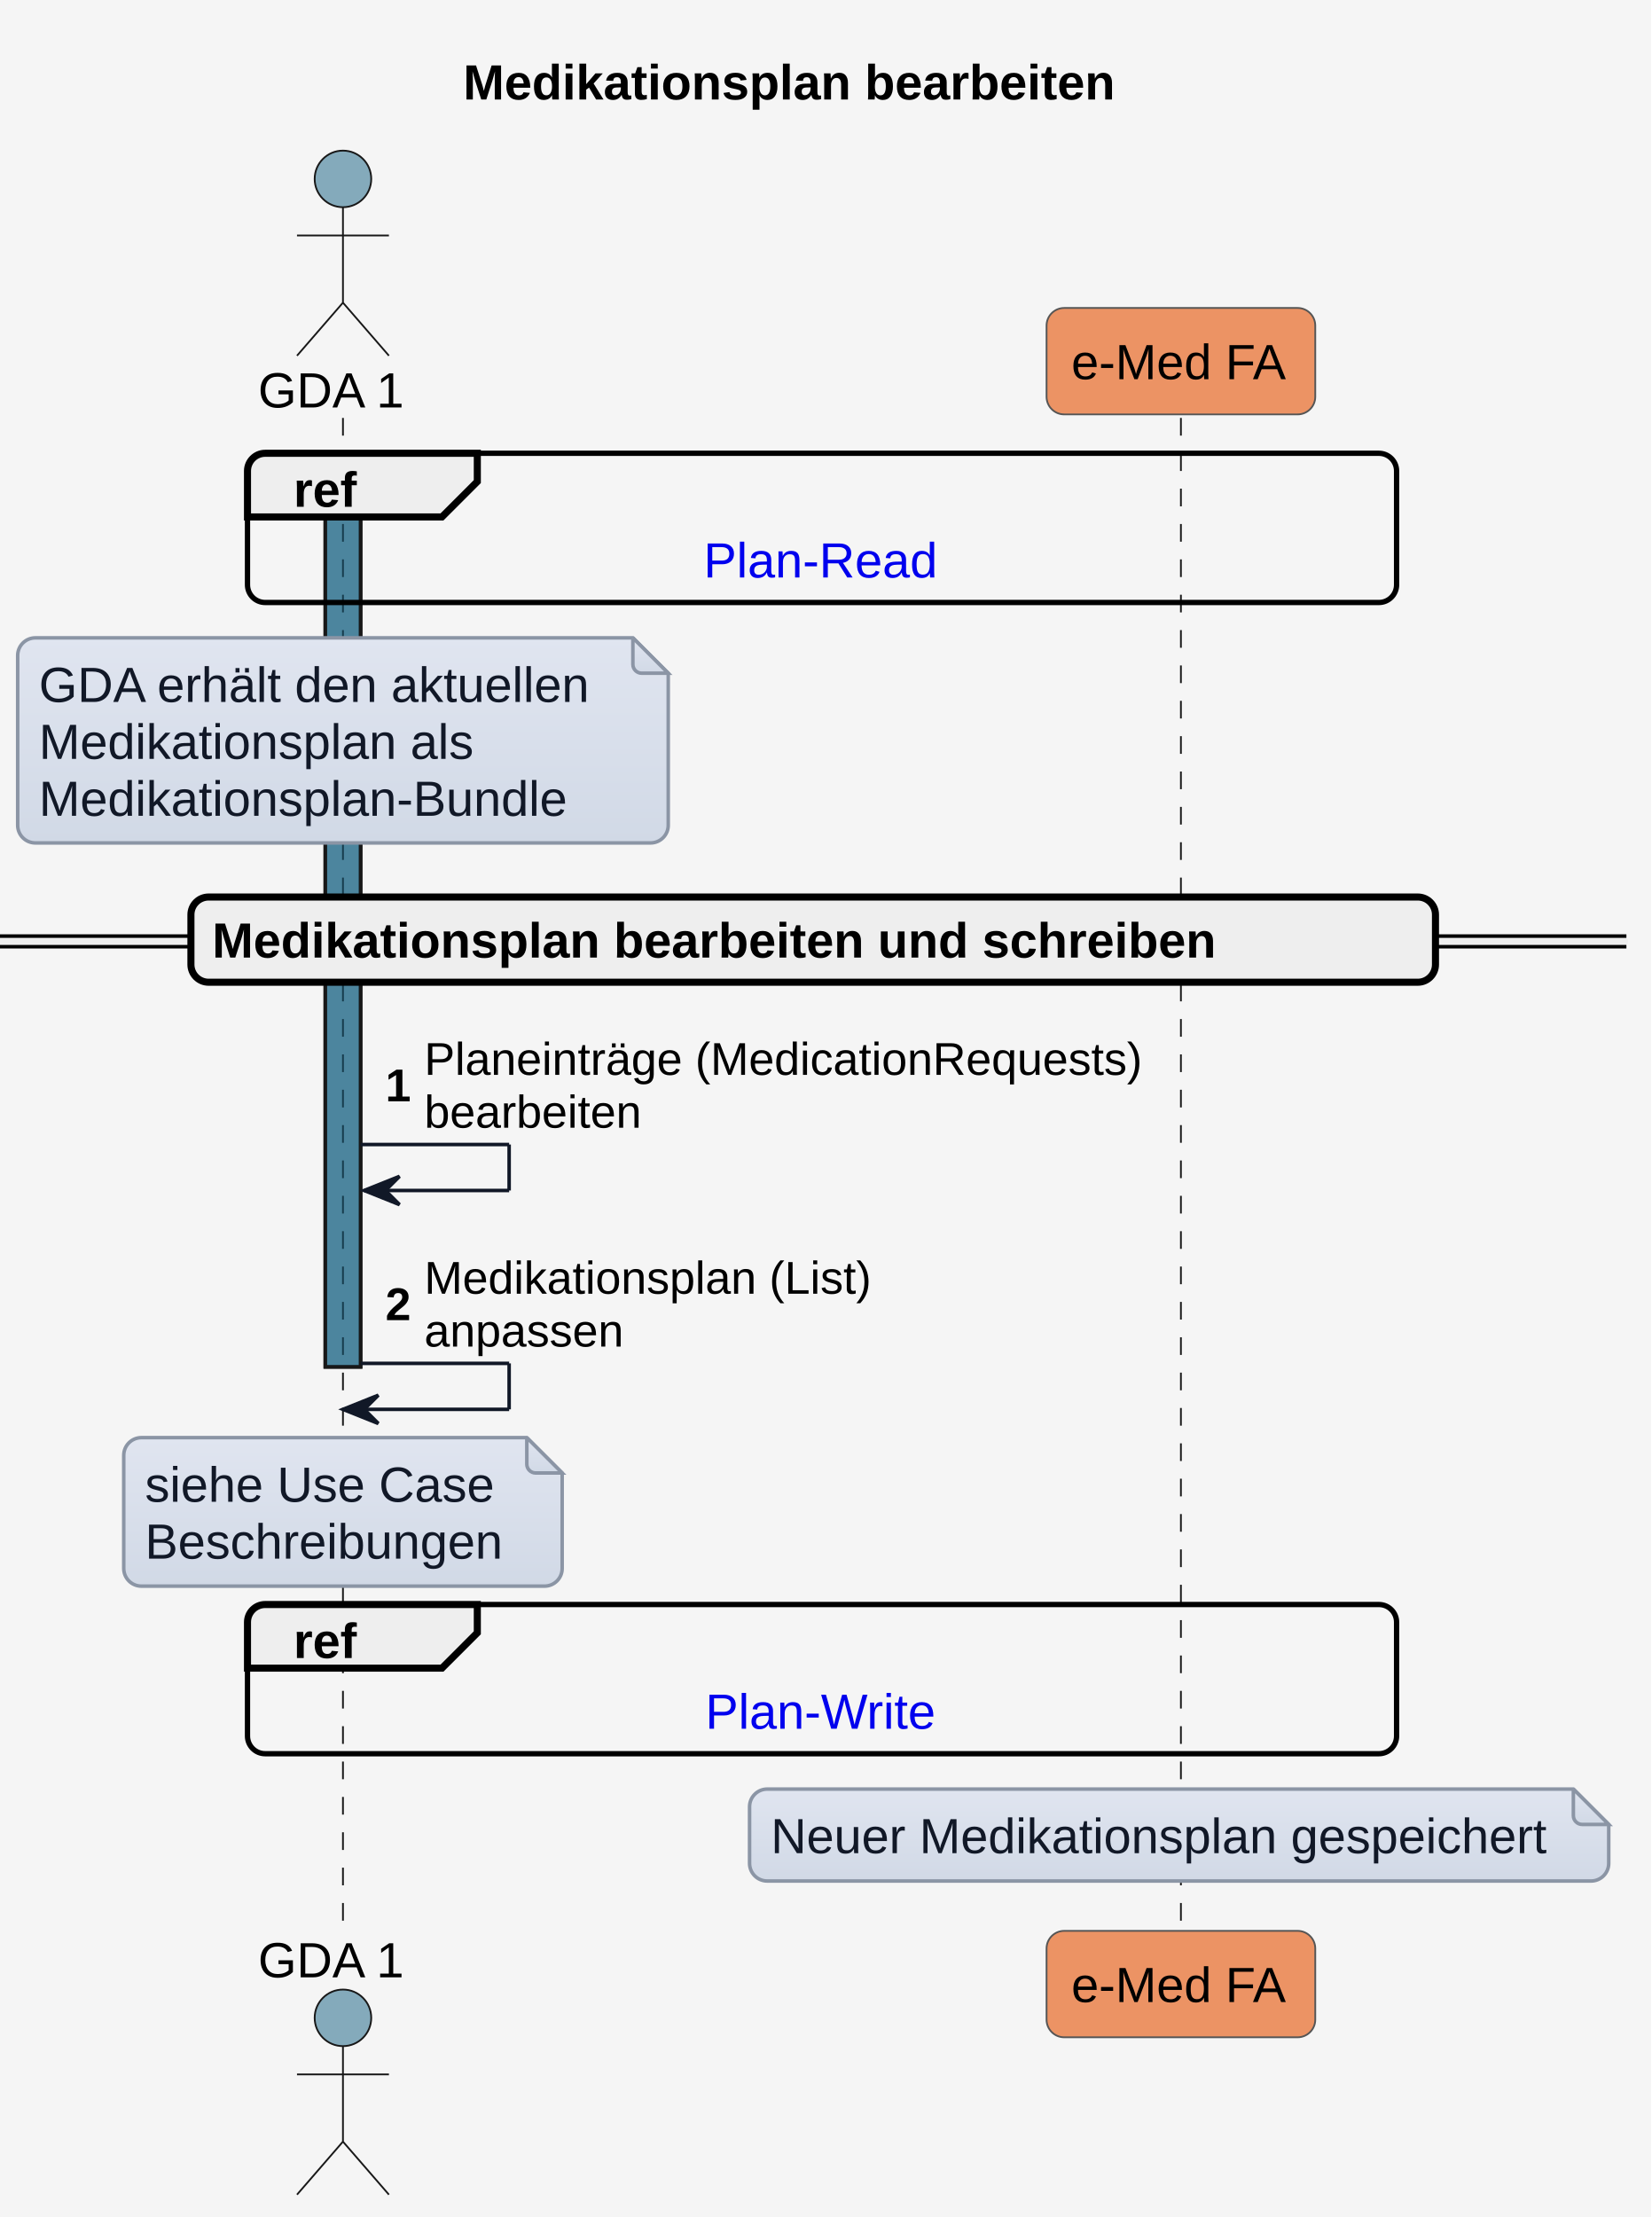
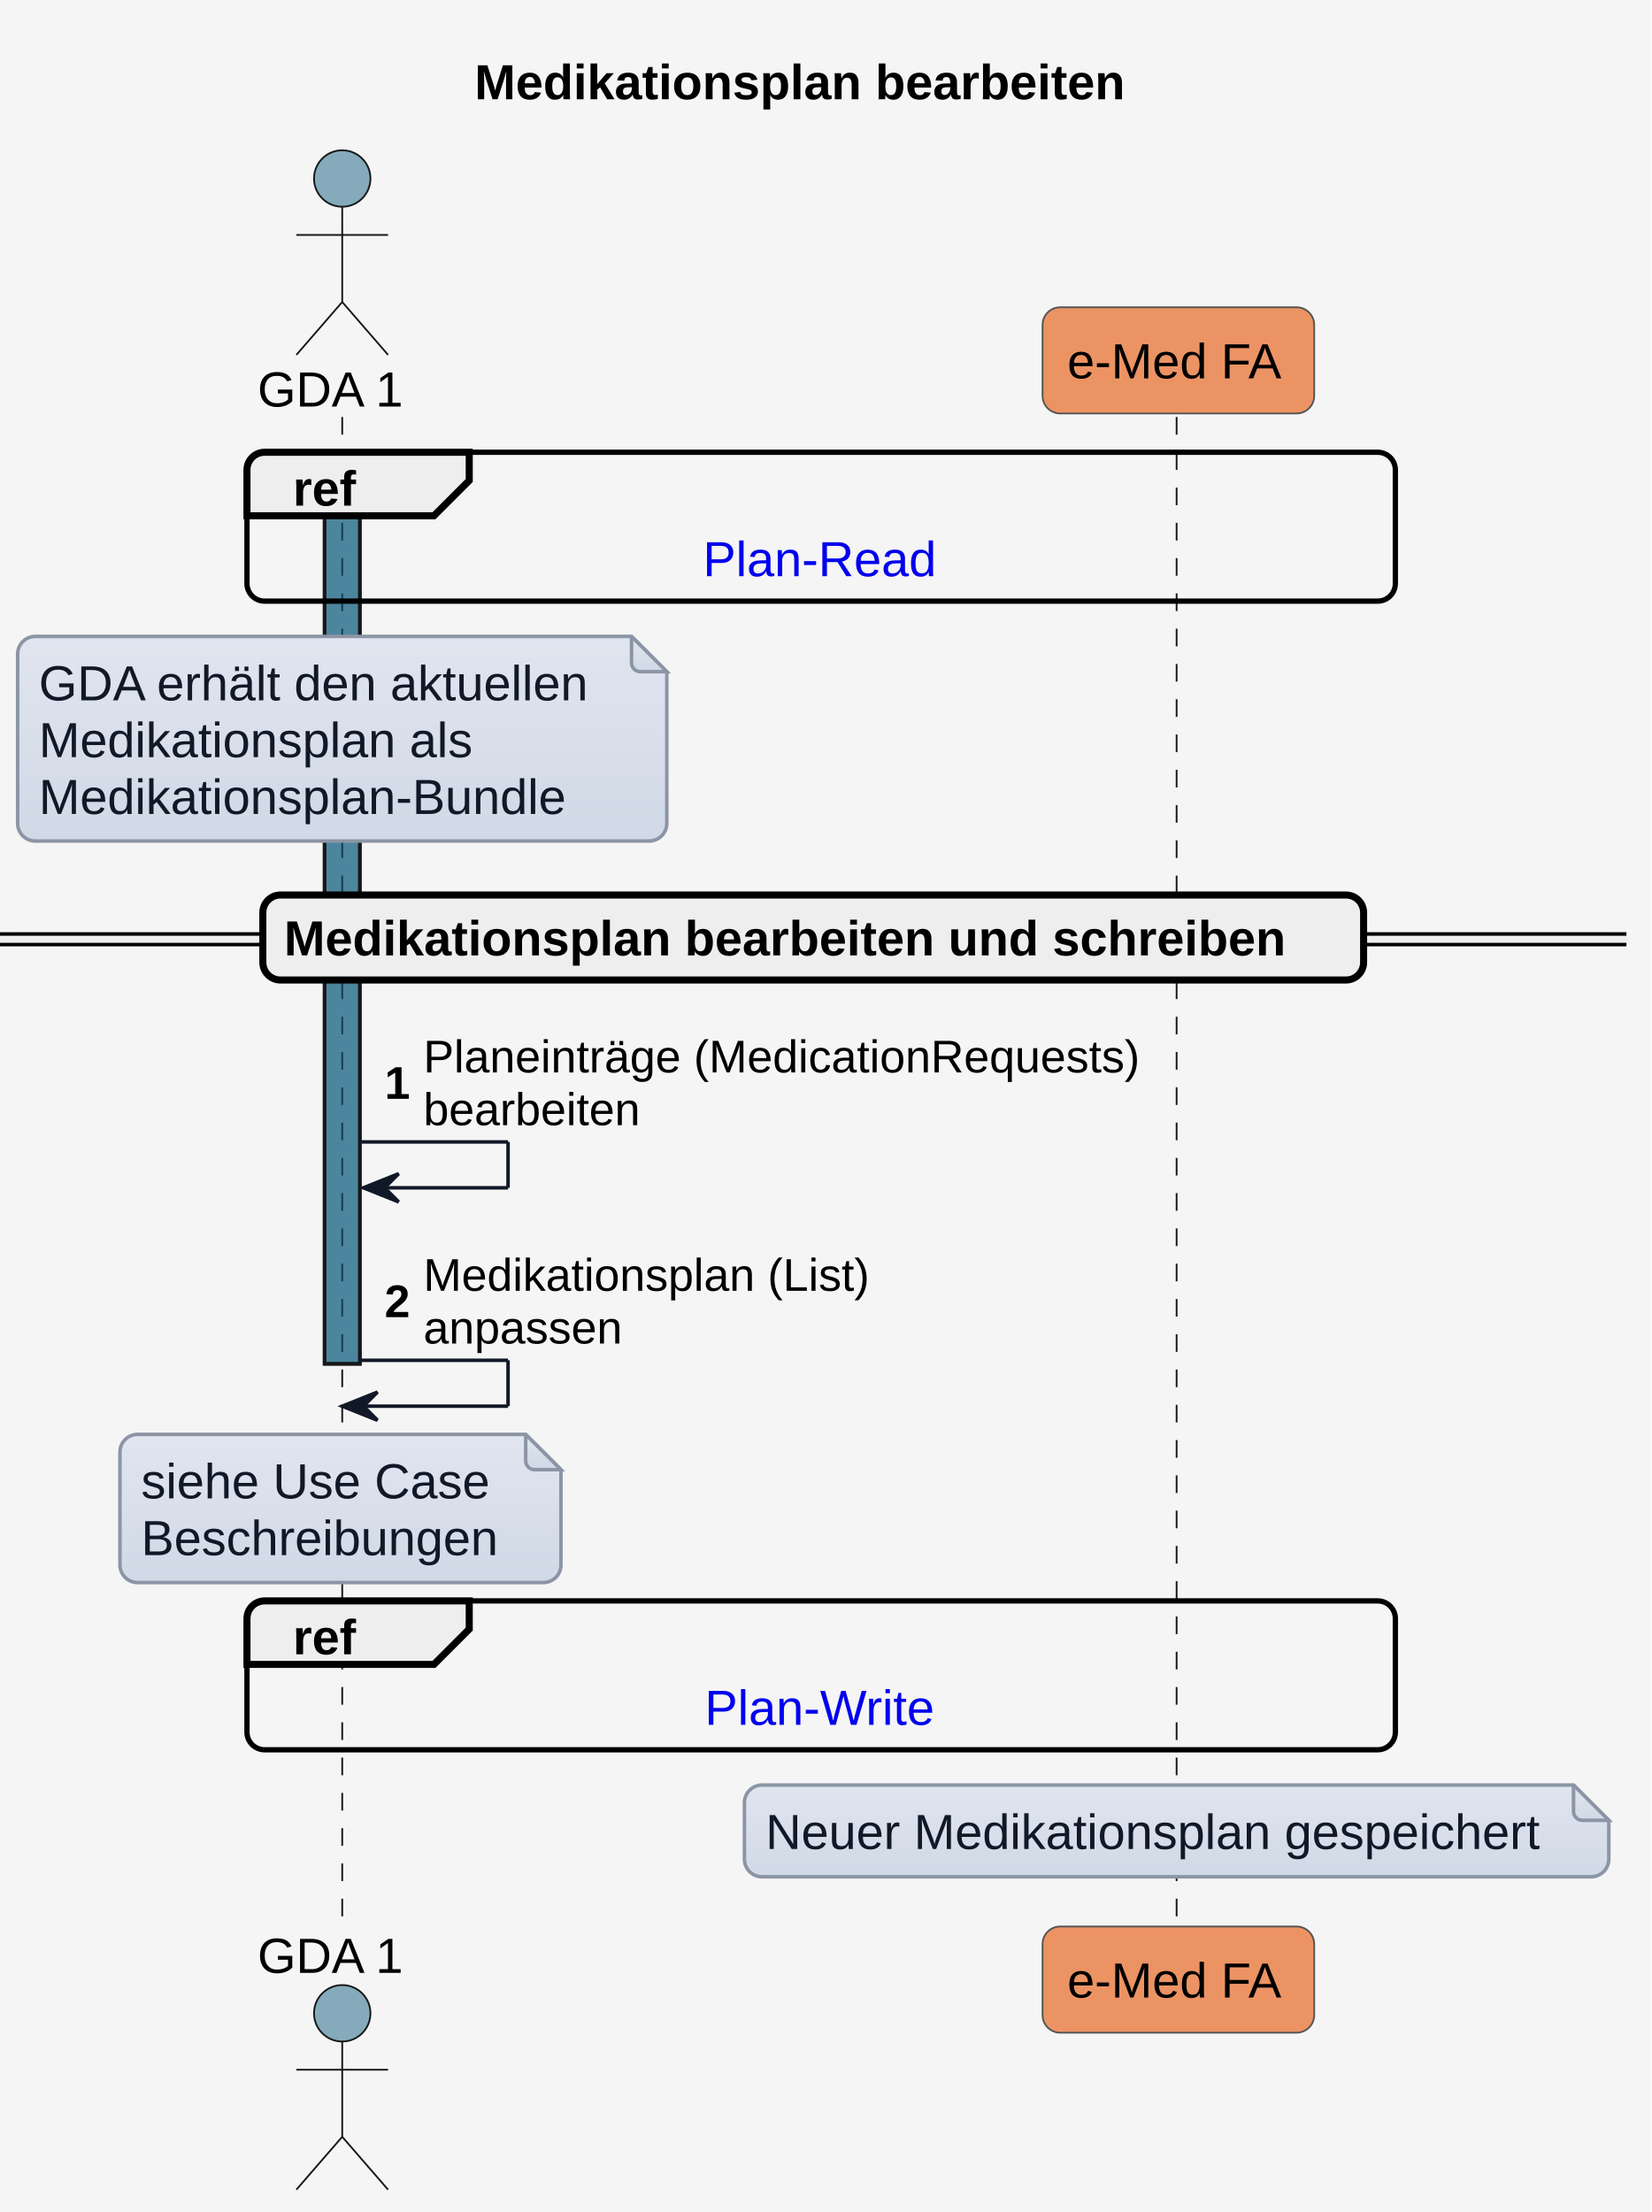
- <svg xmlns="http://www.w3.org/2000/svg" xmlns:xlink="http://www.w3.org/1999/xlink" contentStyleType="text/css" height="627px" preserveAspectRatio="none" style="width:467px;height:627px;background:#F5F5F5;" version="1.1" viewBox="0 0 467 627" width="467px" zoomAndPan="magnify">
+ <svg xmlns="http://www.w3.org/2000/svg" xmlns:xlink="http://www.w3.org/1999/xlink" contentStyleType="text/css" height="627px" preserveAspectRatio="none" style="width:468px;height:627px;background:#F5F5F5;" version="1.1" viewBox="0 0 468 627" width="468px" zoomAndPan="magnify">
  <defs>
-     <linearGradient id="g5fpe2jy6cst80" x1="50%" x2="50%" y1="0%" y2="100%">
+     <linearGradient id="g1o0vl1vldjmpn0" x1="50%" x2="50%" y1="0%" y2="100%">
      <stop offset="0%" stop-color="#E0E5F0" />
      <stop offset="100%" stop-color="#D1D9E6" />
    </linearGradient>
  </defs>
  <g>
-     <rect fill="#F5F5F5" height="627" style="stroke:none;stroke-width:1.0;" width="467" x="0" y="0" />
-     <text fill="#000000" font-family="Arial" font-size="14" font-weight="bold" lengthAdjust="spacing" textLength="197" x="131" y="28.132">Medikationsplan bearbeiten</text>
+     <rect fill="#F5F5F5" height="627" style="stroke:none;stroke-width:1.0;" width="468" x="0" y="0" />
+     <text fill="#000000" font-family="Arial" font-size="14" font-weight="bold" lengthAdjust="spacing" textLength="191" x="134.5" y="28.132">Medikationsplan bearbeiten</text>
    <rect fill="#156082" fill-opacity="0.502" height="258.387" style="stroke:#181818;stroke-width:1.0;" width="10" x="92" y="128.197" />
    <line style="stroke:#181818;stroke-width:0.5;stroke-dasharray:5.0,5.0;" x1="97" x2="97" y1="118.197" y2="547.077" />
-     <line style="stroke:#181818;stroke-width:0.5;stroke-dasharray:5.0,5.0;" x1="334" x2="334" y1="118.197" y2="547.077" />
+     <line style="stroke:#181818;stroke-width:0.5;stroke-dasharray:5.0,5.0;" x1="333.5" x2="333.5" y1="118.197" y2="547.077" />
    <text fill="#000000" font-family="Arial" font-size="14" lengthAdjust="spacing" textLength="42" x="73" y="115.231">GDA 1</text>
    <ellipse cx="97" cy="50.599" fill="#156082" fill-opacity="0.502" rx="8" ry="8" style="stroke:#181818;stroke-width:0.5;" />
    <path d="M97,58.599 L97,85.599 M84,66.599 L110,66.599 M97,85.599 L84,100.599 M97,85.599 L110,100.599 " fill="none" style="stroke:#181818;stroke-width:0.5;" />
    <text fill="#000000" font-family="Arial" font-size="14" lengthAdjust="spacing" textLength="42" x="73" y="559.209">GDA 1</text>
    <ellipse cx="97" cy="570.676" fill="#156082" fill-opacity="0.502" rx="8" ry="8" style="stroke:#181818;stroke-width:0.5;" />
    <path d="M97,578.676 L97,605.676 M84,586.676 L110,586.676 M97,605.676 L84,620.676 M97,605.676 L110,620.676 " fill="none" style="stroke:#181818;stroke-width:0.5;" />
-     <rect fill="#E97232" fill-opacity="0.741" height="30.099" rx="5" ry="5" style="stroke:#555555;stroke-width:0.5;" width="76" x="296" y="87.099" />
-     <text fill="#000000" font-family="Arial" font-size="14" lengthAdjust="spacing" textLength="62" x="303" y="107.231">e-Med FA</text>
-     <rect fill="#E97232" fill-opacity="0.741" height="30.099" rx="5" ry="5" style="stroke:#555555;stroke-width:0.5;" width="76" x="296" y="546.077" />
-     <text fill="#000000" font-family="Arial" font-size="14" lengthAdjust="spacing" textLength="62" x="303" y="566.209">e-Med FA</text>
+     <rect fill="#E97232" fill-opacity="0.741" height="30.099" rx="5" ry="5" style="stroke:#555555;stroke-width:0.5;" width="77" x="295.5" y="87.099" />
+     <text fill="#000000" font-family="Arial" font-size="14" lengthAdjust="spacing" textLength="63" x="302.5" y="107.231">e-Med FA</text>
+     <rect fill="#E97232" fill-opacity="0.741" height="30.099" rx="5" ry="5" style="stroke:#555555;stroke-width:0.5;" width="77" x="295.5" y="546.077" />
+     <text fill="#000000" font-family="Arial" font-size="14" lengthAdjust="spacing" textLength="63" x="302.5" y="566.209">e-Med FA</text>
    <rect fill="#156082" fill-opacity="0.502" height="258.387" style="stroke:#181818;stroke-width:1.0;" width="10" x="92" y="128.197" />
-     <rect fill="none" height="42.197" rx="5" ry="5" style="stroke:#000000;stroke-width:1.5;" width="325" x="70" y="128.197" />
-     <path d="M75,128.197 L135,128.197 L135,136.197 L125,146.197 L70,146.197 L70,133.197 A5,5 0 0 1 75,128.197 " fill="#EEEEEE" style="stroke:#000000;stroke-width:2.0;" />
-     <text fill="#000000" font-family="Arial" font-size="14" font-weight="bold" lengthAdjust="spacing" textLength="20" x="83" y="143.329">ref</text>
-     <a href="OperationDefinition-AtElgaEmed.List.PlanRead.html" target="_top" title="OperationDefinition-AtElgaEmed.List.PlanRead.html" xlink:actuate="onRequest" xlink:href="OperationDefinition-AtElgaEmed.List.PlanRead.html" xlink:show="new" xlink:title="OperationDefinition-AtElgaEmed.List.PlanRead.html" xlink:type="simple">
-       <text fill="#0000EE" font-family="Arial" font-size="14" lengthAdjust="spacing" textLength="67" x="199" y="163.329">Plan-Read</text>
+     <rect fill="none" height="42.197" rx="5" ry="5" style="stroke:#000000;stroke-width:1.5;" width="325.5" x="70" y="128.197" />
+     <path d="M75,128.197 L133,128.197 L133,136.197 L123,146.197 L70,146.197 L70,133.197 A5,5 0 0 1 75,128.197 " fill="#EEEEEE" style="stroke:#000000;stroke-width:2.0;" />
+     <text fill="#000000" font-family="Arial" font-size="14" font-weight="bold" lengthAdjust="spacing" textLength="18" x="83" y="143.329">ref</text>
+     <a href="../OperationDefinition-at-elga-emed-operation-plan-read.html" target="_top" title="../OperationDefinition-at-elga-emed-operation-plan-read.html" xlink:actuate="onRequest" xlink:href="../OperationDefinition-at-elga-emed-operation-plan-read.html" xlink:show="new" xlink:title="../OperationDefinition-at-elga-emed-operation-plan-read.html" xlink:type="simple">
+       <text fill="#0000EE" font-family="Arial" font-size="14" lengthAdjust="spacing" textLength="67" x="199.25" y="163.329">Plan-Read</text>
    </a>
-     <path d="M5,185.394 L5,233.394 A5,5 0 0 0 10,238.394 L184,238.394 A5,5 0 0 0 189,233.394 L189,190.394 L179,180.394 L10,180.394 A5,5 0 0 0 5,185.394 " fill="url(#g5fpe2jy6cst80)" style="stroke:#8B95A5;stroke-width:1.0;" />
-     <path d="M179,180.394 L179,187.894 A2.5,2.5 0 0 0 181.5,190.394 L189,190.394 L179,180.394 " fill="url(#g5fpe2jy6cst80)" style="stroke:#8B95A5;stroke-width:1.0;" />
+     <path d="M5,185.394 L5,233.394 A5,5 0 0 0 10,238.394 L184,238.394 A5,5 0 0 0 189,233.394 L189,190.394 L179,180.394 L10,180.394 A5,5 0 0 0 5,185.394 " fill="url(#g1o0vl1vldjmpn0)" style="stroke:#8B95A5;stroke-width:1.0;" />
+     <path d="M179,180.394 L179,187.894 A2.5,2.5 0 0 0 181.5,190.394 L189,190.394 L179,180.394 " fill="url(#g1o0vl1vldjmpn0)" style="stroke:#8B95A5;stroke-width:1.0;" />
    <text fill="#111827" font-family="Arial" font-size="14" lengthAdjust="spacing" textLength="159" x="11" y="198.526">GDA erhält den aktuellen</text>
-     <text fill="#111827" font-family="Arial" font-size="14" lengthAdjust="spacing" textLength="124" x="11" y="214.625">Medikationsplan als</text>
-     <text fill="#111827" font-family="Arial" font-size="14" lengthAdjust="spacing" textLength="151" x="11" y="230.724">Medikationsplan-Bundle</text>
-     <rect fill="#EEEEEE" height="3" rx="5" ry="5" style="stroke:#EEEEEE;stroke-width:1.0;" width="460" x="0" y="264.74" />
-     <line style="stroke:#000000;stroke-width:1.0;" x1="0" x2="460" y1="264.74" y2="264.74" />
-     <line style="stroke:#000000;stroke-width:1.0;" x1="0" x2="460" y1="267.74" y2="267.74" />
-     <rect fill="#EEEEEE" height="24.099" rx="5" ry="5" style="stroke:#000000;stroke-width:2.0;" width="352" x="54" y="253.69" />
-     <text fill="#000000" font-family="Arial" font-size="14" font-weight="bold" lengthAdjust="spacing" textLength="334" x="60" y="270.822">Medikationsplan bearbeiten und schreiben</text>
+     <text fill="#111827" font-family="Arial" font-size="14" lengthAdjust="spacing" textLength="125" x="11" y="214.625">Medikationsplan als</text>
+     <text fill="#111827" font-family="Arial" font-size="14" lengthAdjust="spacing" textLength="152" x="11" y="230.724">Medikationsplan-Bundle</text>
+     <rect fill="#EEEEEE" height="3" rx="5" ry="5" style="stroke:#EEEEEE;stroke-width:1.0;" width="461" x="0" y="264.74" />
+     <line style="stroke:#000000;stroke-width:1.0;" x1="0" x2="461" y1="264.74" y2="264.74" />
+     <line style="stroke:#000000;stroke-width:1.0;" x1="0" x2="461" y1="267.74" y2="267.74" />
+     <rect fill="#EEEEEE" height="24.099" rx="5" ry="5" style="stroke:#000000;stroke-width:2.0;" width="312" x="74.5" y="253.69" />
+     <text fill="#000000" font-family="Arial" font-size="14" font-weight="bold" lengthAdjust="spacing" textLength="294" x="80.5" y="270.822">Medikationsplan bearbeiten und schreiben</text>
    <line style="stroke:#111827;stroke-width:1.0;" x1="102" x2="144" y1="323.687" y2="323.687" />
    <line style="stroke:#111827;stroke-width:1.0;" x1="144" x2="144" y1="323.687" y2="336.687" />
    <line style="stroke:#111827;stroke-width:1.0;" x1="103" x2="144" y1="336.687" y2="336.687" />
    <polygon fill="#111827" points="113,332.687,103,336.687,113,340.687,109,336.687" style="stroke:#111827;stroke-width:1.0;" />
    <text fill="#000000" font-family="Arial" font-size="13" font-weight="bold" lengthAdjust="spacing" textLength="7" x="109" y="311.457">1</text>
    <text fill="#000000" font-family="Arial" font-size="13" lengthAdjust="spacing" textLength="202" x="120" y="303.983">Planeinträge (MedicationRequests)</text>
    <text fill="#000000" font-family="Arial" font-size="13" lengthAdjust="spacing" textLength="60" x="120" y="318.932">bearbeiten</text>
    <line style="stroke:#111827;stroke-width:1.0;" x1="102" x2="144" y1="385.584" y2="385.584" />
    <line style="stroke:#111827;stroke-width:1.0;" x1="144" x2="144" y1="385.584" y2="398.584" />
    <line style="stroke:#111827;stroke-width:1.0;" x1="97" x2="144" y1="398.584" y2="398.584" />
    <polygon fill="#111827" points="107,394.584,97,398.584,107,402.584,103,398.584" style="stroke:#111827;stroke-width:1.0;" />
    <text fill="#000000" font-family="Arial" font-size="13" font-weight="bold" lengthAdjust="spacing" textLength="7" x="109" y="373.355">2</text>
    <text fill="#000000" font-family="Arial" font-size="13" lengthAdjust="spacing" textLength="127" x="120" y="365.88">Medikationsplan (List)</text>
    <text fill="#000000" font-family="Arial" font-size="13" lengthAdjust="spacing" textLength="56" x="120" y="380.829">anpassen</text>
-     <path d="M35,411.584 L35,443.584 A5,5 0 0 0 40,448.584 L154,448.584 A5,5 0 0 0 159,443.584 L159,416.584 L149,406.584 L40,406.584 A5,5 0 0 0 35,411.584 " fill="url(#g5fpe2jy6cst80)" style="stroke:#8B95A5;stroke-width:1.0;" />
-     <path d="M149,406.584 L149,414.084 A2.5,2.5 0 0 0 151.5,416.584 L159,416.584 L149,406.584 " fill="url(#g5fpe2jy6cst80)" style="stroke:#8B95A5;stroke-width:1.0;" />
-     <text fill="#111827" font-family="Arial" font-size="14" lengthAdjust="spacing" textLength="99" x="41" y="424.716">siehe Use Case</text>
-     <text fill="#111827" font-family="Arial" font-size="14" lengthAdjust="spacing" textLength="103" x="41" y="440.815">Beschreibungen</text>
-     <rect fill="none" height="42.197" rx="5" ry="5" style="stroke:#000000;stroke-width:1.5;" width="325" x="70" y="453.781" />
-     <path d="M75,453.781 L135,453.781 L135,461.781 L125,471.781 L70,471.781 L70,458.781 A5,5 0 0 1 75,453.781 " fill="#EEEEEE" style="stroke:#000000;stroke-width:2.0;" />
-     <text fill="#000000" font-family="Arial" font-size="14" font-weight="bold" lengthAdjust="spacing" textLength="20" x="83" y="468.913">ref</text>
-     <a href="OperationDefinition-AtElgaEmed.List.PlanWrite.html" target="_top" title="OperationDefinition-AtElgaEmed.List.PlanWrite.html" xlink:actuate="onRequest" xlink:href="OperationDefinition-AtElgaEmed.List.PlanWrite.html" xlink:show="new" xlink:title="OperationDefinition-AtElgaEmed.List.PlanWrite.html" xlink:type="simple">
-       <text fill="#0000EE" font-family="Arial" font-size="14" lengthAdjust="spacing" textLength="66" x="199.5" y="488.913">Plan-Write</text>
+     <path d="M34,411.584 L34,443.584 A5,5 0 0 0 39,448.584 L154,448.584 A5,5 0 0 0 159,443.584 L159,416.584 L149,406.584 L39,406.584 A5,5 0 0 0 34,411.584 " fill="url(#g1o0vl1vldjmpn0)" style="stroke:#8B95A5;stroke-width:1.0;" />
+     <path d="M149,406.584 L149,414.084 A2.5,2.5 0 0 0 151.5,416.584 L159,416.584 L149,406.584 " fill="url(#g1o0vl1vldjmpn0)" style="stroke:#8B95A5;stroke-width:1.0;" />
+     <text fill="#111827" font-family="Arial" font-size="14" lengthAdjust="spacing" textLength="100" x="40" y="424.716">siehe Use Case</text>
+     <text fill="#111827" font-family="Arial" font-size="14" lengthAdjust="spacing" textLength="103" x="40" y="440.815">Beschreibungen</text>
+     <rect fill="none" height="42.197" rx="5" ry="5" style="stroke:#000000;stroke-width:1.5;" width="325.5" x="70" y="453.781" />
+     <path d="M75,453.781 L133,453.781 L133,461.781 L123,471.781 L70,471.781 L70,458.781 A5,5 0 0 1 75,453.781 " fill="#EEEEEE" style="stroke:#000000;stroke-width:2.0;" />
+     <text fill="#000000" font-family="Arial" font-size="14" font-weight="bold" lengthAdjust="spacing" textLength="18" x="83" y="468.913">ref</text>
+     <a href="../OperationDefinition-at-elga-emed-operation-plan-write.html" target="_top" title="../OperationDefinition-at-elga-emed-operation-plan-write.html" xlink:actuate="onRequest" xlink:href="../OperationDefinition-at-elga-emed-operation-plan-write.html" xlink:show="new" xlink:title="../OperationDefinition-at-elga-emed-operation-plan-write.html" xlink:type="simple">
+       <text fill="#0000EE" font-family="Arial" font-size="14" lengthAdjust="spacing" textLength="66" x="199.75" y="488.913">Plan-Write</text>
    </a>
-     <path d="M212,510.978 L212,526.979 A5,5 0 0 0 217,531.979 L450,531.979 A5,5 0 0 0 455,526.979 L455,515.979 L445,505.978 L217,505.978 A5,5 0 0 0 212,510.978 " fill="url(#g5fpe2jy6cst80)" style="stroke:#8B95A5;stroke-width:1.0;" />
-     <path d="M445,505.978 L445,513.479 A2.5,2.5 0 0 0 447.5,515.979 L455,515.979 L445,505.978 " fill="url(#g5fpe2jy6cst80)" style="stroke:#8B95A5;stroke-width:1.0;" />
-     <text fill="#111827" font-family="Arial" font-size="14" lengthAdjust="spacing" textLength="222" x="218" y="524.11">Neuer Medikationsplan gespeichert</text>
+     <path d="M211,510.978 L211,526.979 A5,5 0 0 0 216,531.979 L451,531.979 A5,5 0 0 0 456,526.979 L456,515.979 L446,505.978 L216,505.978 A5,5 0 0 0 211,510.978 " fill="url(#g1o0vl1vldjmpn0)" style="stroke:#8B95A5;stroke-width:1.0;" />
+     <path d="M446,505.978 L446,513.479 A2.5,2.5 0 0 0 448.5,515.979 L456,515.979 L446,505.978 " fill="url(#g1o0vl1vldjmpn0)" style="stroke:#8B95A5;stroke-width:1.0;" />
+     <text fill="#111827" font-family="Arial" font-size="14" lengthAdjust="spacing" textLength="224" x="217" y="524.11">Neuer Medikationsplan gespeichert</text>
  </g>
</svg>
